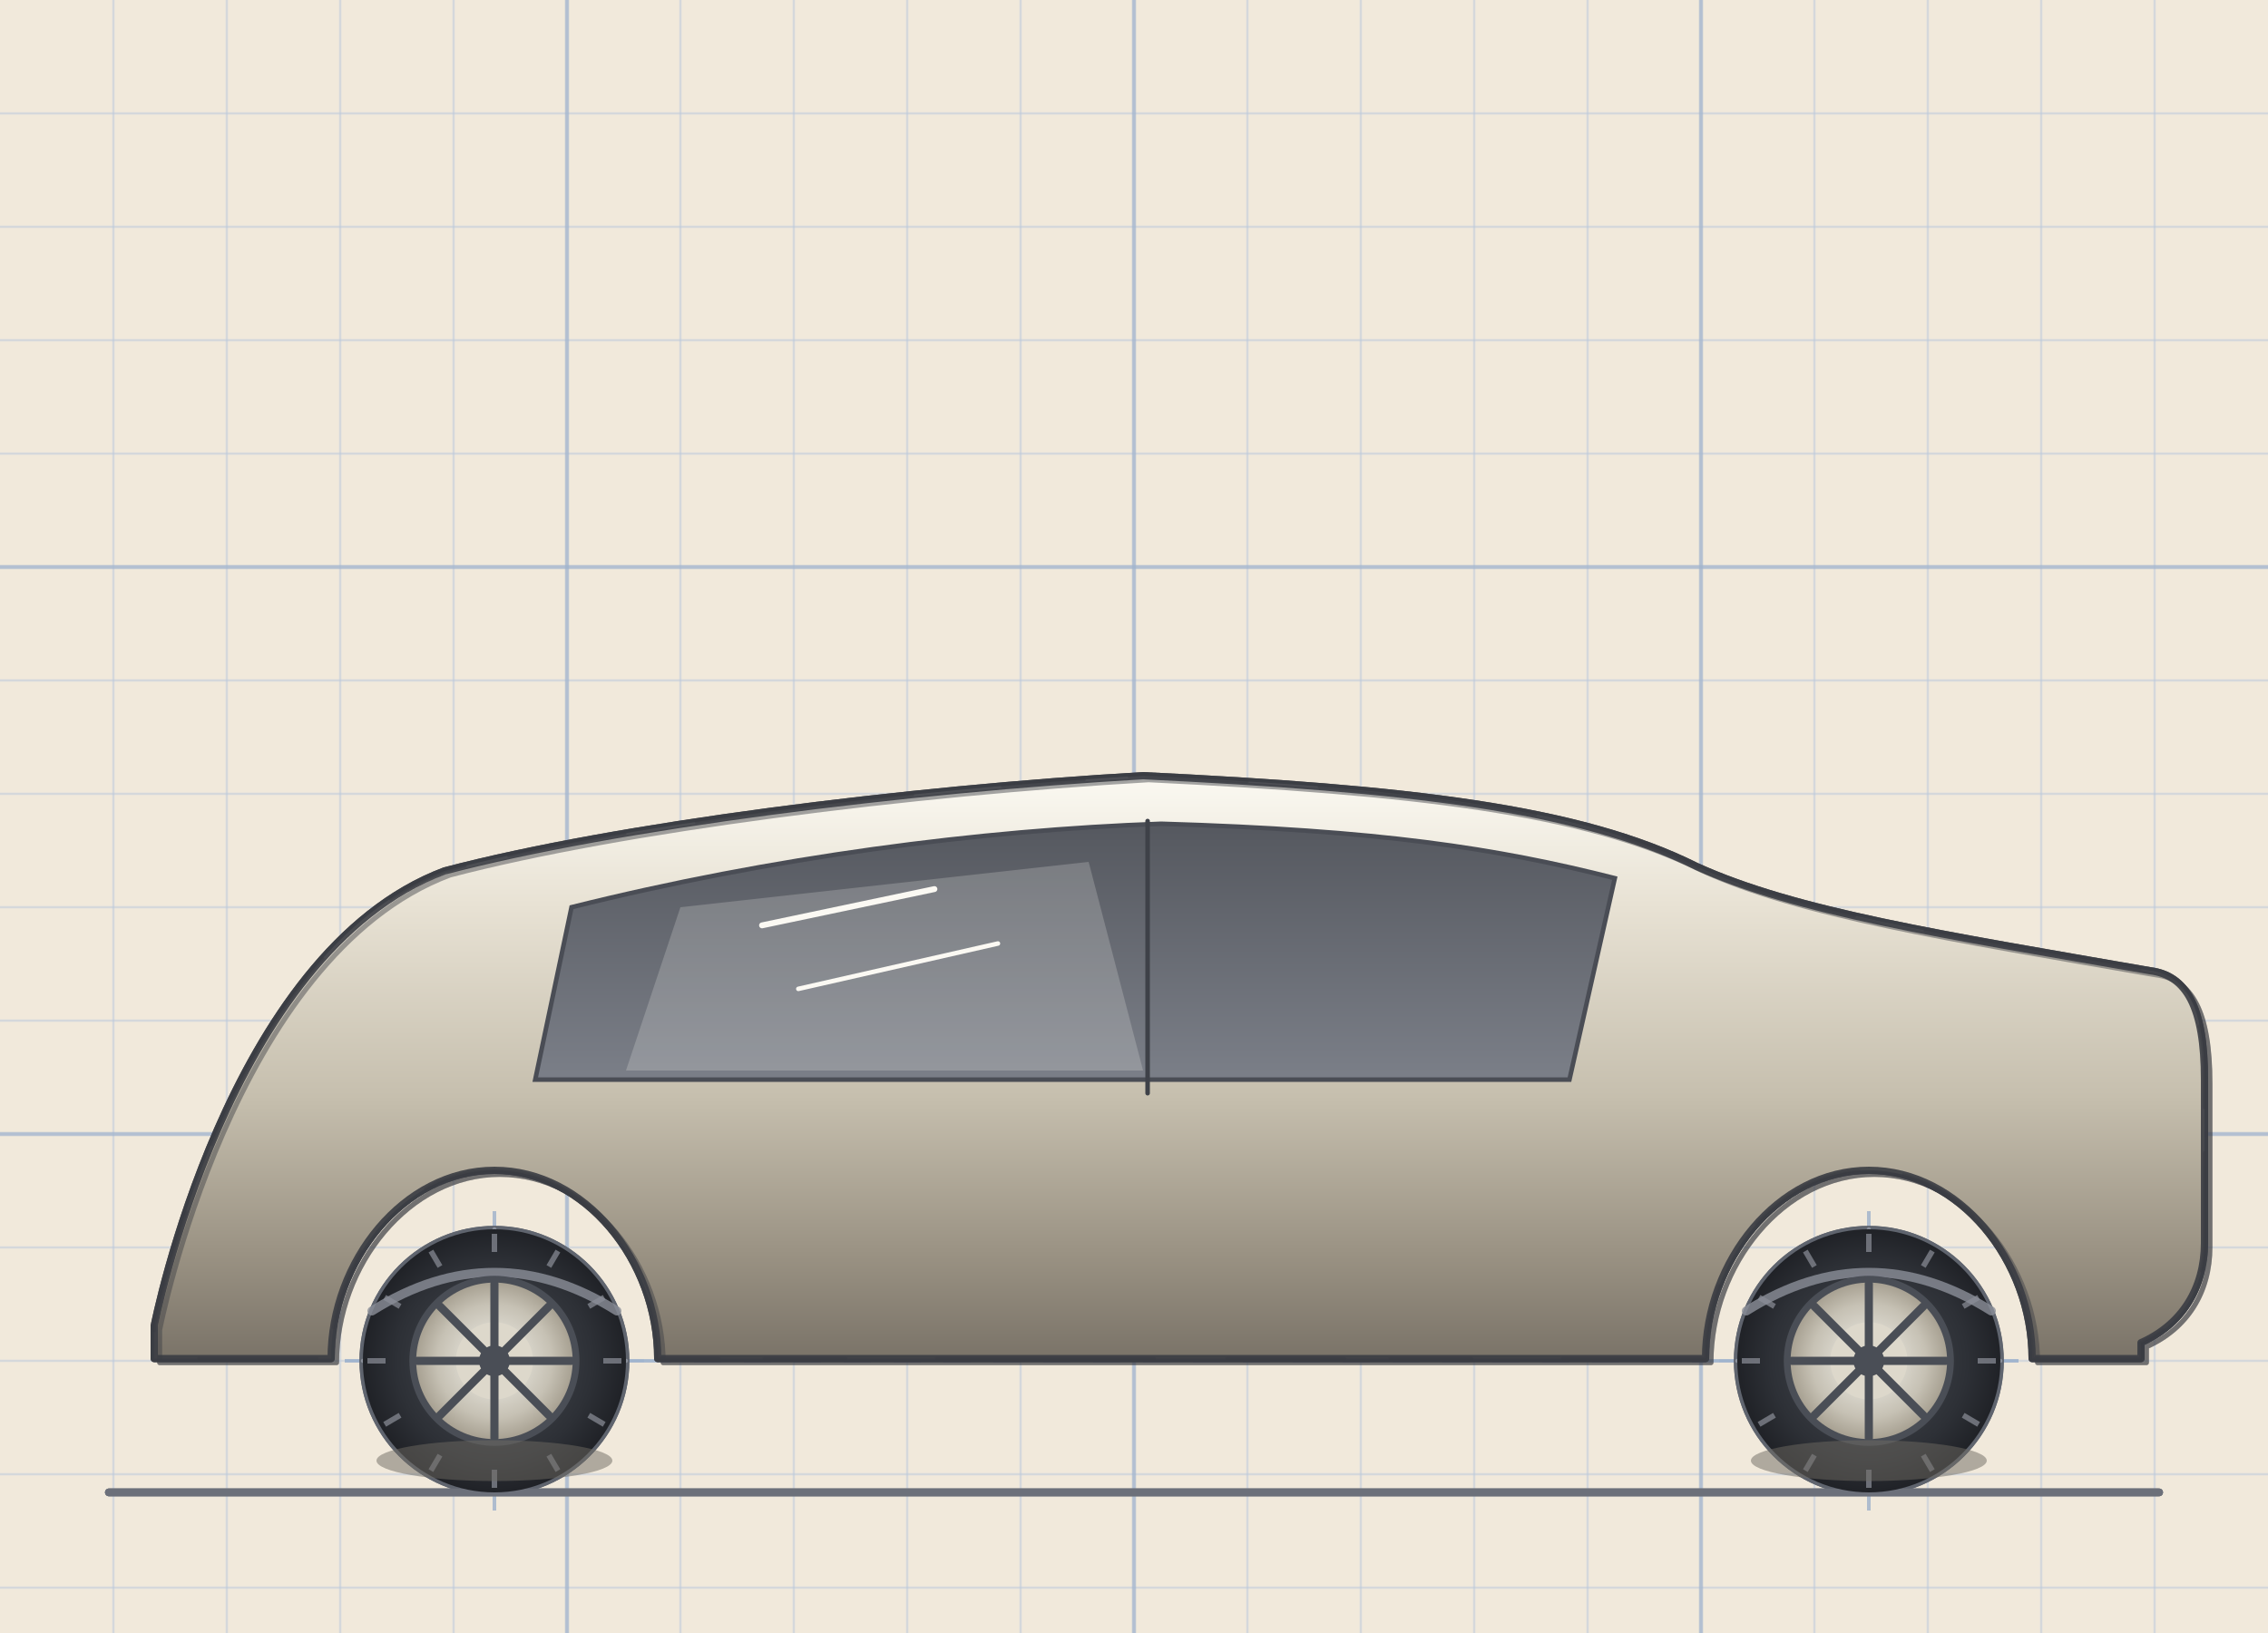
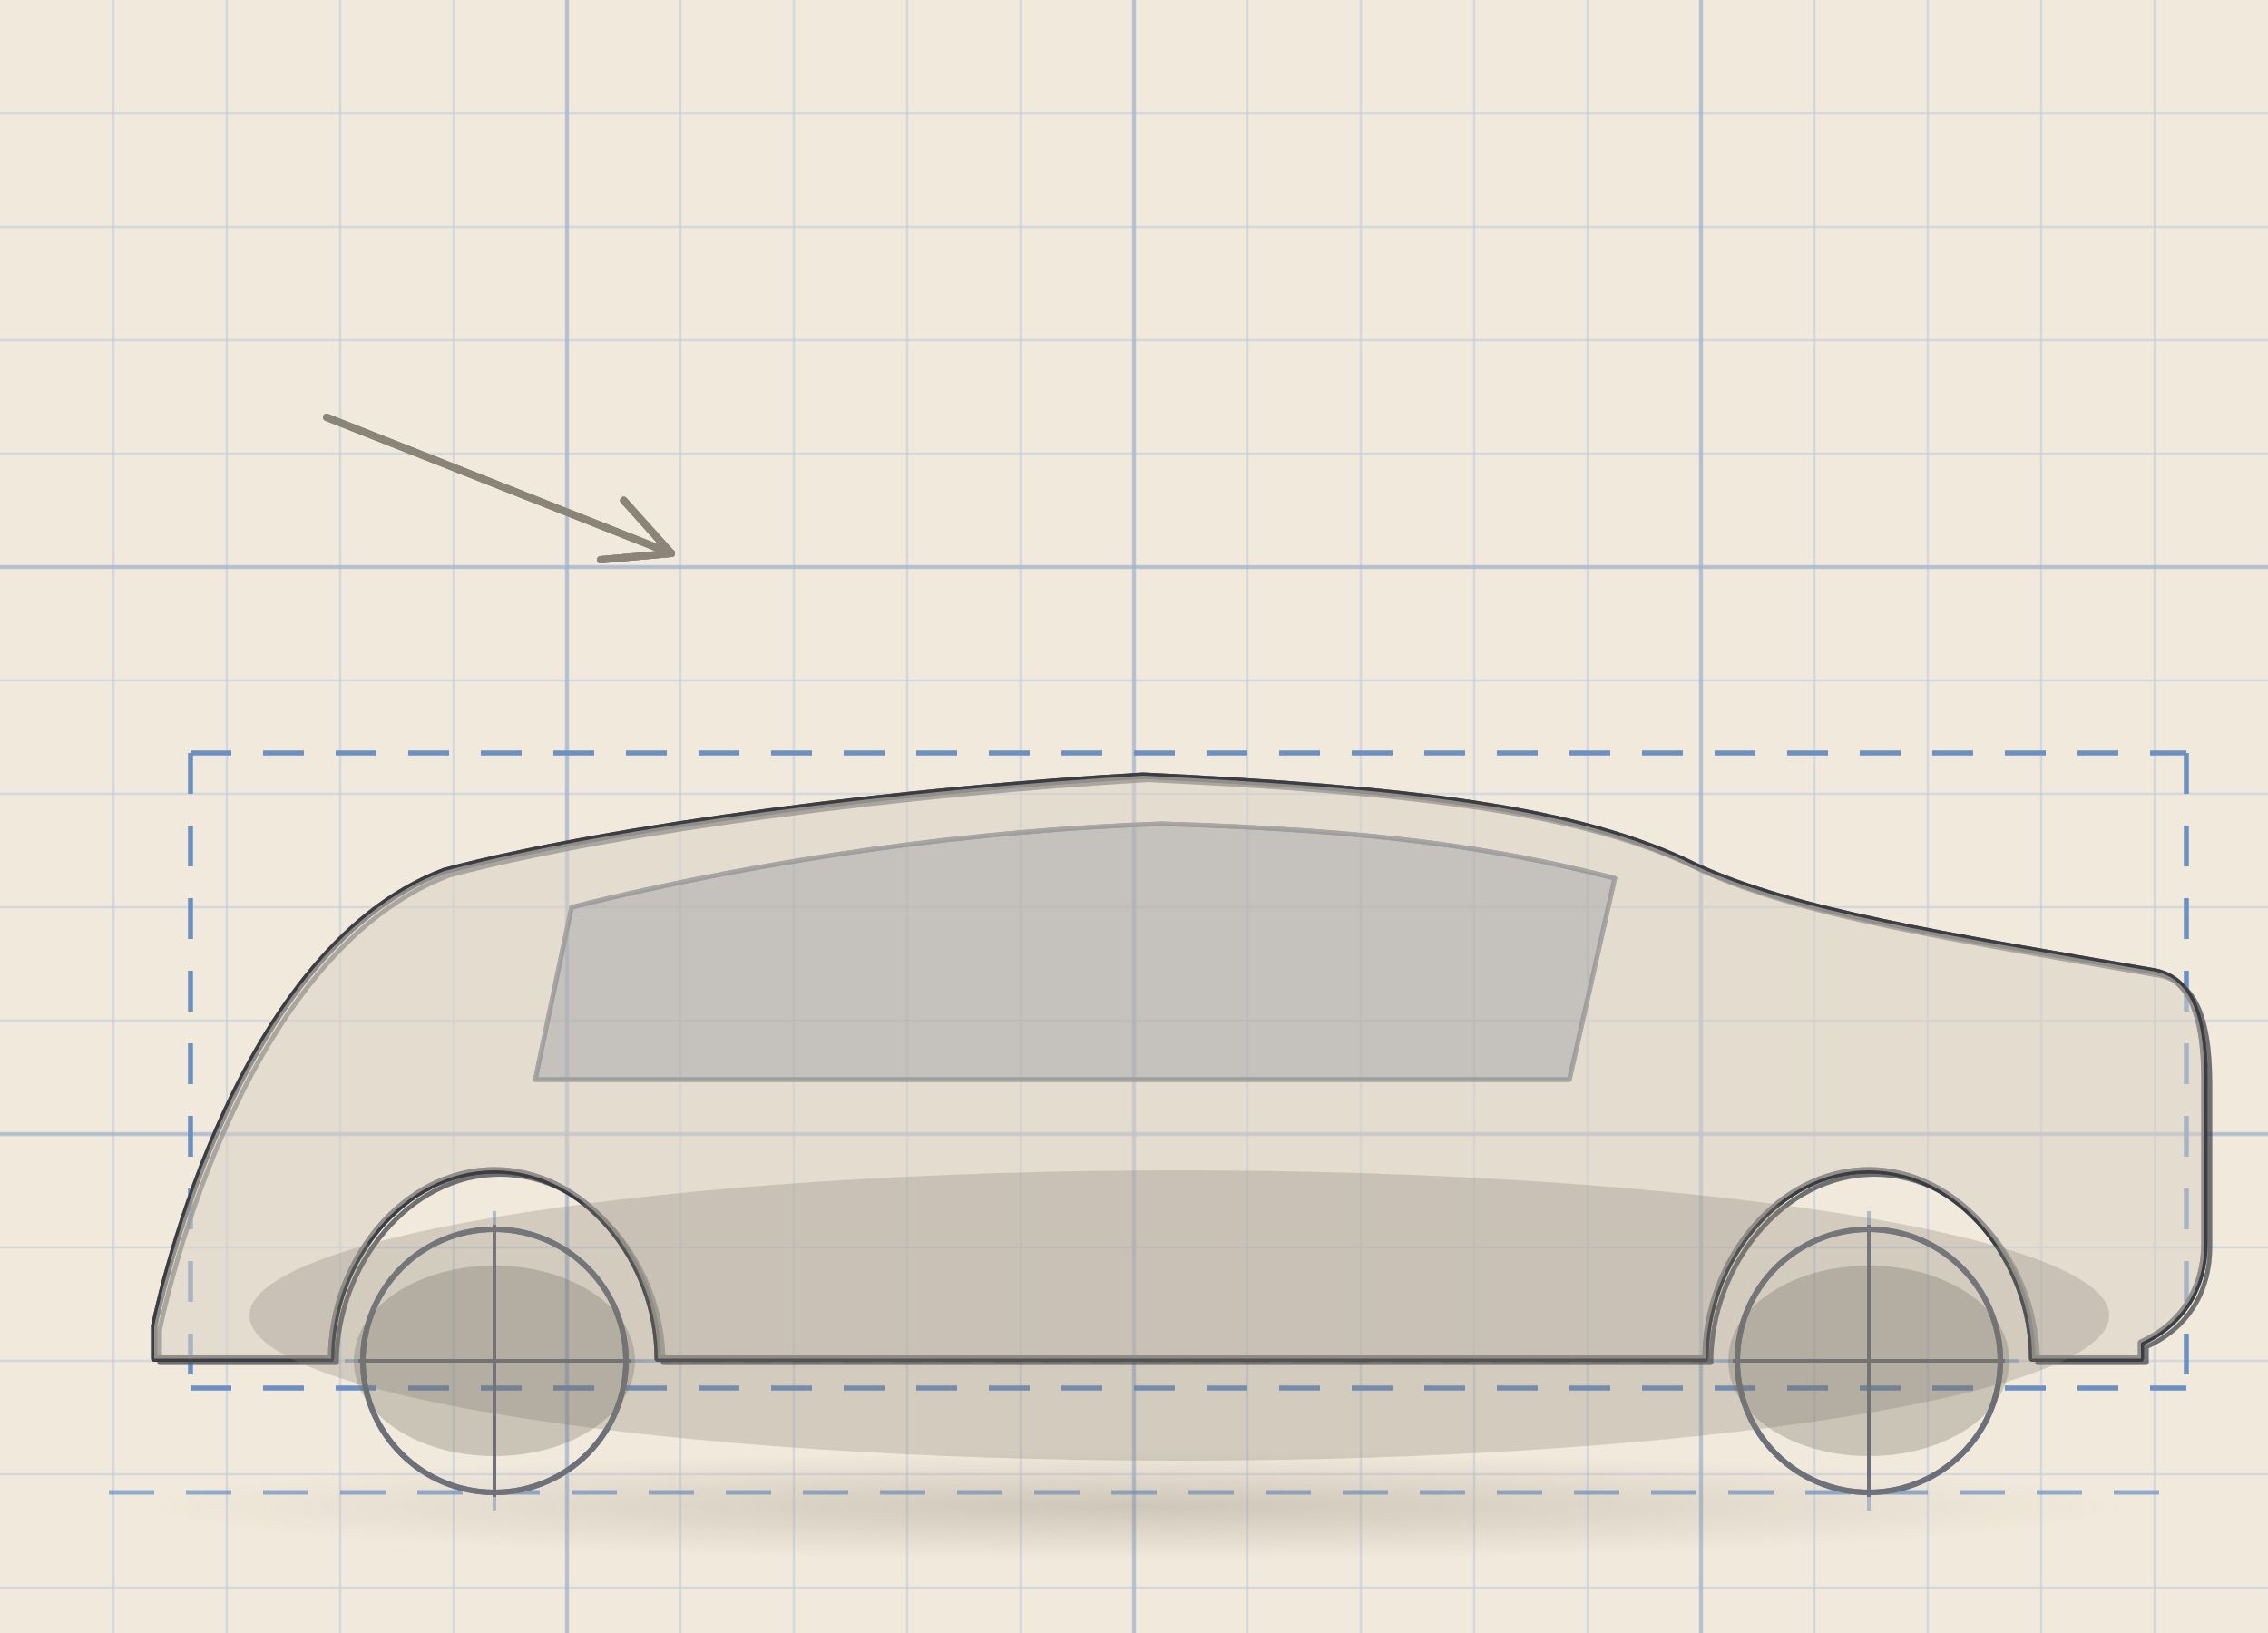
<svg xmlns="http://www.w3.org/2000/svg" viewBox="0 0 500 360" role="img">
  <defs>
    <linearGradient id="gBody" x1="0" y1="0" x2="0" y2="1">
      <stop offset="0%" stop-color="#FBF9F2" />
      <stop offset="22%" stop-color="#E8E2D4" />
      <stop offset="55%" stop-color="#C6BFAE" />
      <stop offset="82%" stop-color="#9A9283" />
      <stop offset="100%" stop-color="#7A7368" />
    </linearGradient>
    <linearGradient id="gGlass" x1="0" y1="0" x2="0" y2="1">
      <stop offset="0%" stop-color="#55585F" />
      <stop offset="100%" stop-color="#7B7F88" />
    </linearGradient>
    <radialGradient id="gTire" cx="0.5" cy="0.5" r="0.5">
      <stop offset="0%" stop-color="#4A4E55" />
      <stop offset="75%" stop-color="#2D3036" />
      <stop offset="100%" stop-color="#202227" />
    </radialGradient>
    <radialGradient id="gRim" cx="0.5" cy="0.5" r="0.5">
      <stop offset="0%" stop-color="#F3F2EC" />
      <stop offset="70%" stop-color="#C6C1B4" />
      <stop offset="100%" stop-color="#A39C8D" />
    </radialGradient>
    <radialGradient id="gGround" cx="0.5" cy="0.5" r="0.5">
      <stop offset="0%" stop-color="#8A8478" stop-opacity="0.34" />
      <stop offset="100%" stop-color="#8A8478" stop-opacity="0" />
    </radialGradient>
    <radialGradient id="gMetal" cx="0.5" cy="0.36" r="0.66">
      <stop offset="0%" stop-color="#FDFCF8" />
      <stop offset="24%" stop-color="#D4CFC2" />
      <stop offset="48%" stop-color="#8B8478" />
      <stop offset="66%" stop-color="#3A3C42" />
      <stop offset="82%" stop-color="#B9B3A6" />
      <stop offset="100%" stop-color="#6E6A61" />
    </radialGradient>
    <radialGradient id="gMatte" cx="0.5" cy="0.42" r="0.62">
      <stop offset="0%" stop-color="#EFEDE6" />
      <stop offset="55%" stop-color="#B9B4A8" />
      <stop offset="100%" stop-color="#7D786E" />
    </radialGradient>
    <radialGradient id="gGlassBall" cx="0.36" cy="0.32" r="0.7">
      <stop offset="0%" stop-color="#FBF9F3" stop-opacity="0.2" />
      <stop offset="55%" stop-color="#7B7F88" stop-opacity="0.1" />
      <stop offset="100%" stop-color="#3A3C42" stop-opacity="0.38" />
    </radialGradient>
    <linearGradient id="gTonePaper" x1="0" y1="0" x2="0" y2="1">
      <stop offset="0%" stop-color="#D6D0C2" />
      <stop offset="100%" stop-color="#BCB5A5" />
    </linearGradient>
    <linearGradient id="gScreen" x1="0" y1="0" x2="0" y2="1">
      <stop offset="0%" stop-color="#41444C" />
      <stop offset="100%" stop-color="#22242A" />
    </linearGradient>
  </defs>
  <rect x="0" y="0" width="500" height="360" fill="#F1E9DB" />
  <line x1="25" y1="0" x2="25" y2="360" stroke="#B9C8DC" stroke-width="0.5" opacity="0.5" />
  <line x1="50" y1="0" x2="50" y2="360" stroke="#B9C8DC" stroke-width="0.5" opacity="0.5" />
  <line x1="75" y1="0" x2="75" y2="360" stroke="#B9C8DC" stroke-width="0.5" opacity="0.5" />
  <line x1="100" y1="0" x2="100" y2="360" stroke="#B9C8DC" stroke-width="0.5" opacity="0.5" />
  <line x1="125" y1="0" x2="125" y2="360" stroke="#B9C8DC" stroke-width="0.5" opacity="0.5" />
  <line x1="150" y1="0" x2="150" y2="360" stroke="#B9C8DC" stroke-width="0.5" opacity="0.5" />
  <line x1="175" y1="0" x2="175" y2="360" stroke="#B9C8DC" stroke-width="0.5" opacity="0.5" />
  <line x1="200" y1="0" x2="200" y2="360" stroke="#B9C8DC" stroke-width="0.5" opacity="0.5" />
  <line x1="225" y1="0" x2="225" y2="360" stroke="#B9C8DC" stroke-width="0.5" opacity="0.5" />
  <line x1="250" y1="0" x2="250" y2="360" stroke="#B9C8DC" stroke-width="0.5" opacity="0.5" />
  <line x1="275" y1="0" x2="275" y2="360" stroke="#B9C8DC" stroke-width="0.5" opacity="0.5" />
  <line x1="300" y1="0" x2="300" y2="360" stroke="#B9C8DC" stroke-width="0.5" opacity="0.5" />
  <line x1="325" y1="0" x2="325" y2="360" stroke="#B9C8DC" stroke-width="0.5" opacity="0.5" />
  <line x1="350" y1="0" x2="350" y2="360" stroke="#B9C8DC" stroke-width="0.5" opacity="0.5" />
  <line x1="375" y1="0" x2="375" y2="360" stroke="#B9C8DC" stroke-width="0.5" opacity="0.5" />
  <line x1="400" y1="0" x2="400" y2="360" stroke="#B9C8DC" stroke-width="0.5" opacity="0.5" />
  <line x1="425" y1="0" x2="425" y2="360" stroke="#B9C8DC" stroke-width="0.5" opacity="0.5" />
  <line x1="450" y1="0" x2="450" y2="360" stroke="#B9C8DC" stroke-width="0.5" opacity="0.5" />
  <line x1="475" y1="0" x2="475" y2="360" stroke="#B9C8DC" stroke-width="0.5" opacity="0.5" />
  <line x1="0" y1="25" x2="500" y2="25" stroke="#B9C8DC" stroke-width="0.5" opacity="0.5" />
  <line x1="0" y1="50" x2="500" y2="50" stroke="#B9C8DC" stroke-width="0.5" opacity="0.5" />
  <line x1="0" y1="75" x2="500" y2="75" stroke="#B9C8DC" stroke-width="0.5" opacity="0.5" />
  <line x1="0" y1="100" x2="500" y2="100" stroke="#B9C8DC" stroke-width="0.5" opacity="0.5" />
  <line x1="0" y1="125" x2="500" y2="125" stroke="#B9C8DC" stroke-width="0.5" opacity="0.5" />
  <line x1="0" y1="150" x2="500" y2="150" stroke="#B9C8DC" stroke-width="0.5" opacity="0.5" />
  <line x1="0" y1="175" x2="500" y2="175" stroke="#B9C8DC" stroke-width="0.5" opacity="0.5" />
  <line x1="0" y1="200" x2="500" y2="200" stroke="#B9C8DC" stroke-width="0.5" opacity="0.5" />
  <line x1="0" y1="225" x2="500" y2="225" stroke="#B9C8DC" stroke-width="0.5" opacity="0.5" />
  <line x1="0" y1="250" x2="500" y2="250" stroke="#B9C8DC" stroke-width="0.5" opacity="0.5" />
  <line x1="0" y1="275" x2="500" y2="275" stroke="#B9C8DC" stroke-width="0.5" opacity="0.5" />
  <line x1="0" y1="300" x2="500" y2="300" stroke="#B9C8DC" stroke-width="0.5" opacity="0.5" />
  <line x1="0" y1="325" x2="500" y2="325" stroke="#B9C8DC" stroke-width="0.5" opacity="0.5" />
  <line x1="0" y1="350" x2="500" y2="350" stroke="#B9C8DC" stroke-width="0.5" opacity="0.5" />
  <line x1="125" y1="0" x2="125" y2="360" stroke="#9FB2CC" stroke-width="0.9" opacity="0.65" />
  <line x1="250" y1="0" x2="250" y2="360" stroke="#9FB2CC" stroke-width="0.9" opacity="0.65" />
  <line x1="375" y1="0" x2="375" y2="360" stroke="#9FB2CC" stroke-width="0.9" opacity="0.65" />
  <line x1="0" y1="125" x2="500" y2="125" stroke="#9FB2CC" stroke-width="0.9" opacity="0.65" />
  <line x1="0" y1="250" x2="500" y2="250" stroke="#9FB2CC" stroke-width="0.9" opacity="0.65" />
  <line x1="24" y1="329" x2="476" y2="329" stroke="#6B8FC2" stroke-width="1.0" stroke-dasharray="10 7" opacity="0.7" />
  <circle cx="109" cy="300" r="29" stroke="#6B8FC2" stroke-width="0.9" fill="none" opacity="0.6" />
  <line x1="76" y1="300" x2="142" y2="300" stroke="#6B8FC2" stroke-width="0.8" opacity="0.5" />
  <line x1="109" y1="267" x2="109" y2="333" stroke="#6B8FC2" stroke-width="0.8" opacity="0.5" />
  <circle cx="412" cy="300" r="29" stroke="#6B8FC2" stroke-width="0.9" fill="none" opacity="0.6" />
  <line x1="379" y1="300" x2="445" y2="300" stroke="#6B8FC2" stroke-width="0.8" opacity="0.5" />
  <line x1="412" y1="267" x2="412" y2="333" stroke="#6B8FC2" stroke-width="0.8" opacity="0.5" />
  <line x1="109" y1="300" x2="412" y2="300" stroke="#6B8FC2" stroke-width="0.8" stroke-dasharray="6 5" opacity="0.45" />
-   <line x1="24" y1="329" x2="476" y2="329" stroke="#6C707A" stroke-width="1.7" stroke-linecap="round" stroke-linejoin="round" />
-   <circle cx="109" cy="300" r="29" stroke="#5F646E" stroke-width="1.5" fill="none" />
-   <line x1="80" y1="300" x2="138" y2="300" stroke="#8B909B" stroke-width="0.9" stroke-linecap="round" stroke-linejoin="round" />
-   <line x1="109" y1="271" x2="109" y2="329" stroke="#8B909B" stroke-width="0.9" stroke-linecap="round" stroke-linejoin="round" />
-   <circle cx="109" cy="300" r="2.2" fill="#5F646E" />
-   <circle cx="412" cy="300" r="29" stroke="#5F646E" stroke-width="1.5" fill="none" />
-   <line x1="383" y1="300" x2="441" y2="300" stroke="#8B909B" stroke-width="0.9" stroke-linecap="round" stroke-linejoin="round" />
-   <line x1="412" y1="271" x2="412" y2="329" stroke="#8B909B" stroke-width="0.9" stroke-linecap="round" stroke-linejoin="round" />
-   <circle cx="412" cy="300" r="2.2" fill="#5F646E" />
-   <line x1="24" y1="329" x2="476" y2="329" stroke="#6C707A" stroke-width="1.7" stroke-linecap="round" stroke-linejoin="round" />
-   <circle cx="109" cy="300" r="29" stroke="#5F646E" stroke-width="1.5" fill="none" />
-   <line x1="80" y1="300" x2="138" y2="300" stroke="#8B909B" stroke-width="0.9" stroke-linecap="round" stroke-linejoin="round" />
-   <line x1="109" y1="271" x2="109" y2="329" stroke="#8B909B" stroke-width="0.9" stroke-linecap="round" stroke-linejoin="round" />
-   <circle cx="109" cy="300" r="2.2" fill="#5F646E" />
-   <circle cx="412" cy="300" r="29" stroke="#5F646E" stroke-width="1.5" fill="none" />
-   <line x1="383" y1="300" x2="441" y2="300" stroke="#8B909B" stroke-width="0.9" stroke-linecap="round" stroke-linejoin="round" />
-   <line x1="412" y1="271" x2="412" y2="329" stroke="#8B909B" stroke-width="0.9" stroke-linecap="round" stroke-linejoin="round" />
-   <circle cx="412" cy="300" r="2.2" fill="#5F646E" />
-   <path d="M34.0 292.3 C34.0 292.3 50.0 210.0 98.0 192.0 C136.0 182.0 200.0 174.0 252.0 171.0 C310.0 173.8 348.0 178.0 374.0 191.0 C396.0 201.0 428.0 206.0 474.0 214.0 C482.0 215.0 486.0 222.0 486.0 238.0 L486.0 274.0 C486.0 284.0 481.0 292.0 472.0 296.0 L472.0 299.5 L448.0 299.5 C448.0 278.0 432.0 258.0 412.0 258.0 C392.0 258.0 376.0 278.0 376.0 299.5 L145.0 299.5 C145.0 278.0 129.0 258.0 109.0 258.0 C89.0 258.0 73.0 278.0 73.0 299.5 L34.0 299.5 Z" fill="url(#gBody)" />
-   <path d="M34.0 292.3 C34.0 292.3 50.0 210.0 98.0 192.0 C136.0 182.0 200.0 174.0 252.0 171.0 C310.0 173.8 348.0 178.0 374.0 191.0 C396.0 201.0 428.0 206.0 474.0 214.0 C482.0 215.0 486.0 222.0 486.0 238.0 L486.0 274.0 C486.0 284.0 481.0 292.0 472.0 296.0 L472.0 299.5 L448.0 299.5 C448.0 278.0 432.0 258.0 412.0 258.0 C392.0 258.0 376.0 278.0 376.0 299.5 L145.0 299.5 C145.0 278.0 129.0 258.0 109.0 258.0 C89.0 258.0 73.0 278.0 73.0 299.5 L34.0 299.5 Z" stroke="#3A3C42" stroke-width="1.6" stroke-linecap="round" stroke-linejoin="round" fill="none" opacity="0.9" />
-   <path d="M34.0 292.3 C34.0 292.3 50.0 210.0 98.0 192.0 C136.0 182.0 200.0 174.0 252.0 171.0 C310.0 173.8 348.0 178.0 374.0 191.0 C396.0 201.0 428.0 206.0 474.0 214.0 C482.0 215.0 486.0 222.0 486.0 238.0 L486.0 274.0 C486.0 284.0 481.0 292.0 472.0 296.0 L472.0 299.5 L448.0 299.5 C448.0 278.0 432.0 258.0 412.0 258.0 C392.0 258.0 376.0 278.0 376.0 299.5 L145.0 299.5 C145.0 278.0 129.0 258.0 109.0 258.0 C89.0 258.0 73.0 278.0 73.0 299.5 L34.0 299.5 Z" stroke="#3A3C42" stroke-width="1.1" stroke-linecap="round" stroke-linejoin="round" fill="none" opacity="0.45" transform="translate(1.2 0.9)" />
+   <line x1="42" y1="166" x2="482" y2="166" stroke="#6B8FC2" stroke-width="1.0" stroke-dasharray="9 7" opacity="0.75" />
+   <line x1="42" y1="306" x2="482" y2="306" stroke="#6B8FC2" stroke-width="1.0" stroke-dasharray="9 7" opacity="0.75" />
+   <line x1="42" y1="166" x2="42" y2="306" stroke="#6B8FC2" stroke-width="1.0" stroke-dasharray="9 7" opacity="0.75" />
+   <line x1="482" y1="166" x2="482" y2="306" stroke="#6B8FC2" stroke-width="1.0" stroke-dasharray="9 7" opacity="0.75" />
+   <line x1="72" y1="92" x2="148" y2="122" stroke="#8B8478" stroke-width="1.6" stroke-linecap="round" stroke-linejoin="round" />
+   <line x1="132.4" y1="123.4" x2="148" y2="122" stroke="#8B8478" stroke-width="1.6" stroke-linecap="round" stroke-linejoin="round" />
+   <line x1="137.5" y1="110.3" x2="148" y2="122" stroke="#8B8478" stroke-width="1.6" stroke-linecap="round" stroke-linejoin="round" />
+   <line x1="42" y1="166" x2="482" y2="166" stroke="#6B8FC2" stroke-width="1.0" stroke-dasharray="9 7" opacity="0.75" />
+   <line x1="42" y1="306" x2="482" y2="306" stroke="#6B8FC2" stroke-width="1.0" stroke-dasharray="9 7" opacity="0.75" />
+   <line x1="42" y1="166" x2="42" y2="306" stroke="#6B8FC2" stroke-width="1.0" stroke-dasharray="9 7" opacity="0.75" />
+   <line x1="482" y1="166" x2="482" y2="306" stroke="#6B8FC2" stroke-width="1.0" stroke-dasharray="9 7" opacity="0.75" />
+   <line x1="72" y1="92" x2="148" y2="122" stroke="#8B8478" stroke-width="1.6" stroke-linecap="round" stroke-linejoin="round" />
+   <line x1="132.4" y1="123.4" x2="148" y2="122" stroke="#8B8478" stroke-width="1.6" stroke-linecap="round" stroke-linejoin="round" />
+   <line x1="137.5" y1="110.3" x2="148" y2="122" stroke="#8B8478" stroke-width="1.6" stroke-linecap="round" stroke-linejoin="round" />
+   <path d="M34.0 292.3 C34.0 292.3 50.0 210.0 98.0 192.0 C136.0 182.0 200.0 174.0 252.0 171.0 C310.0 173.8 348.0 178.0 374.0 191.0 C396.0 201.0 428.0 206.0 474.0 214.0 C482.0 215.0 486.0 222.0 486.0 238.0 L486.0 274.0 C486.0 284.0 481.0 292.0 472.0 296.0 L472.0 299.5 L448.0 299.5 C448.0 278.0 432.0 258.0 412.0 258.0 C392.0 258.0 376.0 278.0 376.0 299.5 L145.0 299.5 C145.0 278.0 129.0 258.0 109.0 258.0 C89.0 258.0 73.0 278.0 73.0 299.5 L34.0 299.5 Z" stroke="#3A3C42" stroke-width="1.4" stroke-linecap="round" stroke-linejoin="round" fill="none" opacity="0.9" />
+   <path d="M34.0 292.3 C34.0 292.3 50.0 210.0 98.0 192.0 C136.0 182.0 200.0 174.0 252.0 171.0 C310.0 173.8 348.0 178.0 374.0 191.0 C396.0 201.0 428.0 206.0 474.0 214.0 C482.0 215.0 486.0 222.0 486.0 238.0 L486.0 274.0 C486.0 284.0 481.0 292.0 472.0 296.0 L472.0 299.5 L448.0 299.5 C448.0 278.0 432.0 258.0 412.0 258.0 C392.0 258.0 376.0 278.0 376.0 299.5 L145.0 299.5 C145.0 278.0 129.0 258.0 109.0 258.0 C89.0 258.0 73.0 278.0 73.0 299.5 L34.0 299.5 Z" stroke="#3A3C42" stroke-width="1" stroke-linecap="round" stroke-linejoin="round" fill="none" opacity="0.45" transform="translate(1.2 0.9)" />
  <path d="M34.0 292.3 C34.0 292.3 50.0 210.0 98.0 192.0 C136.0 182.0 200.0 174.0 252.0 171.0 C310.0 173.8 348.0 178.0 374.0 191.0 C396.0 201.0 428.0 206.0 474.0 214.0 C482.0 215.0 486.0 222.0 486.0 238.0 L486.0 274.0 C486.0 284.0 481.0 292.0 472.0 296.0 L472.0 299.5 L448.0 299.5 C448.0 278.0 432.0 258.0 412.0 258.0 C392.0 258.0 376.0 278.0 376.0 299.5 L145.0 299.5 C145.0 278.0 129.0 258.0 109.0 258.0 C89.0 258.0 73.0 278.0 73.0 299.5 L34.0 299.5 Z" stroke="#3A3C42" stroke-width="0.8" stroke-linecap="round" stroke-linejoin="round" fill="none" stroke-dasharray="26 16 48 20 18 10" opacity="0.5" />
-   <line x1="24" y1="329" x2="476" y2="329" stroke="#6C707A" stroke-width="1.7" stroke-linecap="round" stroke-linejoin="round" />
-   <circle cx="109" cy="300" r="29" fill="url(#gTire)" />
-   <line x1="133.0" y1="300.0" x2="137.0" y2="300.0" stroke="#8B8F98" stroke-width="1.2" opacity="0.7" />
-   <line x1="129.8" y1="312.0" x2="133.2" y2="314.0" stroke="#8B8F98" stroke-width="1.2" opacity="0.7" />
-   <line x1="121.0" y1="320.8" x2="123.0" y2="324.2" stroke="#8B8F98" stroke-width="1.2" opacity="0.7" />
-   <line x1="109.0" y1="324.0" x2="109.0" y2="328.0" stroke="#8B8F98" stroke-width="1.2" opacity="0.7" />
-   <line x1="97.0" y1="320.8" x2="95.0" y2="324.2" stroke="#8B8F98" stroke-width="1.2" opacity="0.7" />
-   <line x1="88.2" y1="312.0" x2="84.8" y2="314.0" stroke="#8B8F98" stroke-width="1.2" opacity="0.7" />
-   <line x1="85.0" y1="300.0" x2="81.0" y2="300.0" stroke="#8B8F98" stroke-width="1.2" opacity="0.7" />
-   <line x1="88.2" y1="288.0" x2="84.8" y2="286.0" stroke="#8B8F98" stroke-width="1.2" opacity="0.7" />
-   <line x1="97.0" y1="279.2" x2="95.0" y2="275.8" stroke="#8B8F98" stroke-width="1.2" opacity="0.7" />
-   <line x1="109.0" y1="276.0" x2="109.0" y2="272.0" stroke="#8B8F98" stroke-width="1.2" opacity="0.7" />
-   <line x1="121.0" y1="279.2" x2="123.0" y2="275.8" stroke="#8B8F98" stroke-width="1.2" opacity="0.7" />
-   <line x1="129.8" y1="288.0" x2="133.2" y2="286.0" stroke="#8B8F98" stroke-width="1.2" opacity="0.7" />
-   <path d="M82 289 Q109 272 136 289" stroke="#8B8F98" stroke-width="2.0" fill="none" stroke-linecap="round" opacity="0.8" />
-   <circle cx="109" cy="300" r="18" fill="url(#gRim)" stroke="#4A4E56" stroke-width="1.5" />
-   <circle cx="109" cy="300" r="8.5" fill="#DDD8CB" />
-   <line x1="109" y1="300" x2="126.0" y2="300.0" stroke="#4A4E56" stroke-width="1.8" stroke-linecap="round" />
-   <line x1="109" y1="300" x2="121.0" y2="312.0" stroke="#4A4E56" stroke-width="1.8" stroke-linecap="round" />
-   <line x1="109" y1="300" x2="109.0" y2="317.0" stroke="#4A4E56" stroke-width="1.8" stroke-linecap="round" />
-   <line x1="109" y1="300" x2="97.0" y2="312.0" stroke="#4A4E56" stroke-width="1.8" stroke-linecap="round" />
-   <line x1="109" y1="300" x2="92.0" y2="300.0" stroke="#4A4E56" stroke-width="1.8" stroke-linecap="round" />
-   <line x1="109" y1="300" x2="97.0" y2="288.0" stroke="#4A4E56" stroke-width="1.8" stroke-linecap="round" />
-   <line x1="109" y1="300" x2="109.0" y2="283.0" stroke="#4A4E56" stroke-width="1.8" stroke-linecap="round" />
-   <line x1="109" y1="300" x2="121.0" y2="288.0" stroke="#4A4E56" stroke-width="1.8" stroke-linecap="round" />
-   <circle cx="109" cy="300" r="3.4" fill="#4A4E56" />
-   <ellipse cx="109" cy="322" rx="26" ry="4.5" fill="#6E6A61" opacity="0.5" />
-   <circle cx="412" cy="300" r="29" fill="url(#gTire)" />
-   <line x1="436.0" y1="300.0" x2="440.0" y2="300.0" stroke="#8B8F98" stroke-width="1.2" opacity="0.7" />
-   <line x1="432.8" y1="312.0" x2="436.2" y2="314.0" stroke="#8B8F98" stroke-width="1.2" opacity="0.7" />
-   <line x1="424.0" y1="320.8" x2="426.0" y2="324.2" stroke="#8B8F98" stroke-width="1.2" opacity="0.7" />
-   <line x1="412.0" y1="324.0" x2="412.0" y2="328.0" stroke="#8B8F98" stroke-width="1.2" opacity="0.7" />
-   <line x1="400.0" y1="320.8" x2="398.0" y2="324.2" stroke="#8B8F98" stroke-width="1.2" opacity="0.7" />
-   <line x1="391.2" y1="312.0" x2="387.8" y2="314.0" stroke="#8B8F98" stroke-width="1.2" opacity="0.7" />
-   <line x1="388.0" y1="300.0" x2="384.0" y2="300.0" stroke="#8B8F98" stroke-width="1.2" opacity="0.7" />
-   <line x1="391.2" y1="288.0" x2="387.8" y2="286.0" stroke="#8B8F98" stroke-width="1.2" opacity="0.7" />
-   <line x1="400.0" y1="279.2" x2="398.0" y2="275.8" stroke="#8B8F98" stroke-width="1.2" opacity="0.7" />
-   <line x1="412.0" y1="276.0" x2="412.0" y2="272.0" stroke="#8B8F98" stroke-width="1.2" opacity="0.7" />
-   <line x1="424.0" y1="279.2" x2="426.0" y2="275.8" stroke="#8B8F98" stroke-width="1.2" opacity="0.7" />
-   <line x1="432.8" y1="288.0" x2="436.2" y2="286.0" stroke="#8B8F98" stroke-width="1.2" opacity="0.7" />
-   <path d="M385 289 Q412 272 439 289" stroke="#8B8F98" stroke-width="2.0" fill="none" stroke-linecap="round" opacity="0.8" />
-   <circle cx="412" cy="300" r="18" fill="url(#gRim)" stroke="#4A4E56" stroke-width="1.5" />
-   <circle cx="412" cy="300" r="8.5" fill="#DDD8CB" />
-   <line x1="412" y1="300" x2="429.0" y2="300.0" stroke="#4A4E56" stroke-width="1.8" stroke-linecap="round" />
-   <line x1="412" y1="300" x2="424.0" y2="312.0" stroke="#4A4E56" stroke-width="1.8" stroke-linecap="round" />
-   <line x1="412" y1="300" x2="412.0" y2="317.0" stroke="#4A4E56" stroke-width="1.8" stroke-linecap="round" />
-   <line x1="412" y1="300" x2="400.0" y2="312.0" stroke="#4A4E56" stroke-width="1.8" stroke-linecap="round" />
-   <line x1="412" y1="300" x2="395.0" y2="300.0" stroke="#4A4E56" stroke-width="1.8" stroke-linecap="round" />
-   <line x1="412" y1="300" x2="400.0" y2="288.0" stroke="#4A4E56" stroke-width="1.8" stroke-linecap="round" />
-   <line x1="412" y1="300" x2="412.0" y2="283.0" stroke="#4A4E56" stroke-width="1.8" stroke-linecap="round" />
-   <line x1="412" y1="300" x2="424.0" y2="288.0" stroke="#4A4E56" stroke-width="1.8" stroke-linecap="round" />
-   <circle cx="412" cy="300" r="3.4" fill="#4A4E56" />
-   <ellipse cx="412" cy="322" rx="26" ry="4.5" fill="#6E6A61" opacity="0.5" />
-   <path d="M34.0 292.3 C34.0 292.3 50.0 210.0 98.0 192.0 C136.0 182.0 200.0 174.0 252.0 171.0 C310.0 173.8 348.0 178.0 374.0 191.0 C396.0 201.0 428.0 206.0 474.0 214.0 C482.0 215.0 486.0 222.0 486.0 238.0 L486.0 274.0 C486.0 284.0 481.0 292.0 472.0 296.0 L472.0 299.5 L448.0 299.5 C448.0 278.0 432.0 258.0 412.0 258.0 C392.0 258.0 376.0 278.0 376.0 299.5 L145.0 299.5 C145.0 278.0 129.0 258.0 109.0 258.0 C89.0 258.0 73.0 278.0 73.0 299.5 L34.0 299.5 Z" fill="url(#gBody)" />
-   <path d="M34.0 292.3 C34.0 292.3 50.0 210.0 98.0 192.0 C136.0 182.0 200.0 174.0 252.0 171.0 C310.0 173.8 348.0 178.0 374.0 191.0 C396.0 201.0 428.0 206.0 474.0 214.0 C482.0 215.0 486.0 222.0 486.0 238.0 L486.0 274.0 C486.0 284.0 481.0 292.0 472.0 296.0 L472.0 299.5 L448.0 299.5 C448.0 278.0 432.0 258.0 412.0 258.0 C392.0 258.0 376.0 278.0 376.0 299.5 L145.0 299.5 C145.0 278.0 129.0 258.0 109.0 258.0 C89.0 258.0 73.0 278.0 73.0 299.5 L34.0 299.5 Z" stroke="#3A3C42" stroke-width="1.6" stroke-linecap="round" stroke-linejoin="round" fill="none" opacity="0.9" />
-   <path d="M34.0 292.3 C34.0 292.3 50.0 210.0 98.0 192.0 C136.0 182.0 200.0 174.0 252.0 171.0 C310.0 173.8 348.0 178.0 374.0 191.0 C396.0 201.0 428.0 206.0 474.0 214.0 C482.0 215.0 486.0 222.0 486.0 238.0 L486.0 274.0 C486.0 284.0 481.0 292.0 472.0 296.0 L472.0 299.5 L448.0 299.5 C448.0 278.0 432.0 258.0 412.0 258.0 C392.0 258.0 376.0 278.0 376.0 299.5 L145.0 299.5 C145.0 278.0 129.0 258.0 109.0 258.0 C89.0 258.0 73.0 278.0 73.0 299.5 L34.0 299.5 Z" stroke="#3A3C42" stroke-width="1.1" stroke-linecap="round" stroke-linejoin="round" fill="none" opacity="0.45" transform="translate(1.2 0.9)" />
+   <path d="M126.0 200.0 C170.0 189.0 216.0 183.0 256.0 181.6 C304.0 183.0 330.0 187.0 356.0 193.6 L346.0 238.0 L118.0 238.0 Z" stroke="#6C707A" stroke-width="1" stroke-linecap="round" stroke-linejoin="round" fill="none" />
+   <circle cx="109" cy="300" r="29" stroke="#6C707A" stroke-width="1.2" fill="none" />
+   <line x1="79" y1="300" x2="139" y2="300" stroke="#6C707A" stroke-width="0.8" />
+   <line x1="109" y1="270" x2="109" y2="330" stroke="#6C707A" stroke-width="0.8" />
+   <circle cx="412" cy="300" r="29" stroke="#6C707A" stroke-width="1.2" fill="none" />
+   <line x1="382" y1="300" x2="442" y2="300" stroke="#6C707A" stroke-width="0.8" />
+   <line x1="412" y1="270" x2="412" y2="330" stroke="#6C707A" stroke-width="0.8" />
+   <line x1="42" y1="166" x2="482" y2="166" stroke="#6B8FC2" stroke-width="1.0" stroke-dasharray="9 7" opacity="0.75" />
+   <line x1="42" y1="306" x2="482" y2="306" stroke="#6B8FC2" stroke-width="1.0" stroke-dasharray="9 7" opacity="0.75" />
+   <line x1="42" y1="166" x2="42" y2="306" stroke="#6B8FC2" stroke-width="1.0" stroke-dasharray="9 7" opacity="0.75" />
+   <line x1="482" y1="166" x2="482" y2="306" stroke="#6B8FC2" stroke-width="1.0" stroke-dasharray="9 7" opacity="0.75" />
+   <line x1="72" y1="92" x2="148" y2="122" stroke="#8B8478" stroke-width="1.6" stroke-linecap="round" stroke-linejoin="round" />
+   <line x1="132.4" y1="123.4" x2="148" y2="122" stroke="#8B8478" stroke-width="1.6" stroke-linecap="round" stroke-linejoin="round" />
+   <line x1="137.5" y1="110.3" x2="148" y2="122" stroke="#8B8478" stroke-width="1.6" stroke-linecap="round" stroke-linejoin="round" />
+   <path d="M34.0 292.3 C34.0 292.3 50.0 210.0 98.0 192.0 C136.0 182.0 200.0 174.0 252.0 171.0 C310.0 173.8 348.0 178.0 374.0 191.0 C396.0 201.0 428.0 206.0 474.0 214.0 C482.0 215.0 486.0 222.0 486.0 238.0 L486.0 274.0 C486.0 284.0 481.0 292.0 472.0 296.0 L472.0 299.5 L448.0 299.5 C448.0 278.0 432.0 258.0 412.0 258.0 C392.0 258.0 376.0 278.0 376.0 299.5 L145.0 299.5 C145.0 278.0 129.0 258.0 109.0 258.0 C89.0 258.0 73.0 278.0 73.0 299.5 L34.0 299.5 Z" stroke="#3A3C42" stroke-width="1.4" stroke-linecap="round" stroke-linejoin="round" fill="none" opacity="0.9" />
+   <path d="M34.0 292.3 C34.0 292.3 50.0 210.0 98.0 192.0 C136.0 182.0 200.0 174.0 252.0 171.0 C310.0 173.8 348.0 178.0 374.0 191.0 C396.0 201.0 428.0 206.0 474.0 214.0 C482.0 215.0 486.0 222.0 486.0 238.0 L486.0 274.0 C486.0 284.0 481.0 292.0 472.0 296.0 L472.0 299.5 L448.0 299.5 C448.0 278.0 432.0 258.0 412.0 258.0 C392.0 258.0 376.0 278.0 376.0 299.5 L145.0 299.5 C145.0 278.0 129.0 258.0 109.0 258.0 C89.0 258.0 73.0 278.0 73.0 299.5 L34.0 299.5 Z" stroke="#3A3C42" stroke-width="1" stroke-linecap="round" stroke-linejoin="round" fill="none" opacity="0.45" transform="translate(1.2 0.9)" />
  <path d="M34.0 292.3 C34.0 292.3 50.0 210.0 98.0 192.0 C136.0 182.0 200.0 174.0 252.0 171.0 C310.0 173.8 348.0 178.0 374.0 191.0 C396.0 201.0 428.0 206.0 474.0 214.0 C482.0 215.0 486.0 222.0 486.0 238.0 L486.0 274.0 C486.0 284.0 481.0 292.0 472.0 296.0 L472.0 299.5 L448.0 299.5 C448.0 278.0 432.0 258.0 412.0 258.0 C392.0 258.0 376.0 278.0 376.0 299.5 L145.0 299.5 C145.0 278.0 129.0 258.0 109.0 258.0 C89.0 258.0 73.0 278.0 73.0 299.5 L34.0 299.5 Z" stroke="#3A3C42" stroke-width="0.8" stroke-linecap="round" stroke-linejoin="round" fill="none" stroke-dasharray="26 16 48 20 18 10" opacity="0.5" />
-   <path d="M126.0 200.0 C170.0 189.0 216.0 183.0 256.0 181.6 C304.0 183.0 330.0 187.0 356.0 193.6 L346.0 238.0 L118.0 238.0 Z" fill="url(#gGlass)" stroke="#4A4D55" stroke-width="1.0" />
-   <path d="M150 200 L240 190 L252 236 L138 236 Z" fill="#FBF9F3" opacity="0.2" />
-   <line x1="253" y1="181" x2="253" y2="241" stroke="#3E4148" stroke-width="1" stroke-linecap="round" stroke-linejoin="round" />
-   <path d="M168 204 L206 196" stroke="#FBF9F3" stroke-width="1.3" stroke-linecap="round" stroke-linejoin="round" fill="none" />
-   <path d="M176 218 L220 208" stroke="#FBF9F3" stroke-width="1" stroke-linecap="round" stroke-linejoin="round" fill="none" />
+   <path d="M126.0 200.0 C170.0 189.0 216.0 183.0 256.0 181.6 C304.0 183.0 330.0 187.0 356.0 193.6 L346.0 238.0 L118.0 238.0 Z" stroke="#6C707A" stroke-width="1" stroke-linecap="round" stroke-linejoin="round" fill="none" />
+   <circle cx="109" cy="300" r="29" stroke="#6C707A" stroke-width="1.2" fill="none" />
+   <line x1="79" y1="300" x2="139" y2="300" stroke="#6C707A" stroke-width="0.8" />
+   <line x1="109" y1="270" x2="109" y2="330" stroke="#6C707A" stroke-width="0.8" />
+   <circle cx="412" cy="300" r="29" stroke="#6C707A" stroke-width="1.2" fill="none" />
+   <line x1="382" y1="300" x2="442" y2="300" stroke="#6C707A" stroke-width="0.8" />
+   <line x1="412" y1="270" x2="412" y2="330" stroke="#6C707A" stroke-width="0.8" />
+   <path d="M34.0 292.3 C34.0 292.3 50.0 210.0 98.0 192.0 C136.0 182.0 200.0 174.0 252.0 171.0 C310.0 173.8 348.0 178.0 374.0 191.0 C396.0 201.0 428.0 206.0 474.0 214.0 C482.0 215.0 486.0 222.0 486.0 238.0 L486.0 274.0 C486.0 284.0 481.0 292.0 472.0 296.0 L472.0 299.5 L448.0 299.5 C448.0 278.0 432.0 258.0 412.0 258.0 C392.0 258.0 376.0 278.0 376.0 299.5 L145.0 299.5 C145.0 278.0 129.0 258.0 109.0 258.0 C89.0 258.0 73.0 278.0 73.0 299.5 L34.0 299.5 Z" fill="#D8D2C4" opacity="0.55" />
+   <ellipse cx="260" cy="290" rx="205" ry="32" fill="#8A8478" opacity="0.3" />
+   <ellipse cx="109" cy="300" rx="31" ry="21" fill="#6E6A61" opacity="0.30" />
+   <ellipse cx="412" cy="300" rx="31" ry="21" fill="#6E6A61" opacity="0.30" />
+   <ellipse cx="250" cy="332" rx="220" ry="12" fill="url(#gGround)" />
+   <path d="M126.0 200.0 C170.0 189.0 216.0 183.0 256.0 181.6 C304.0 183.0 330.0 187.0 356.0 193.6 L346.0 238.0 L118.0 238.0 Z" fill="#8B8F98" opacity="0.35" />
</svg>
